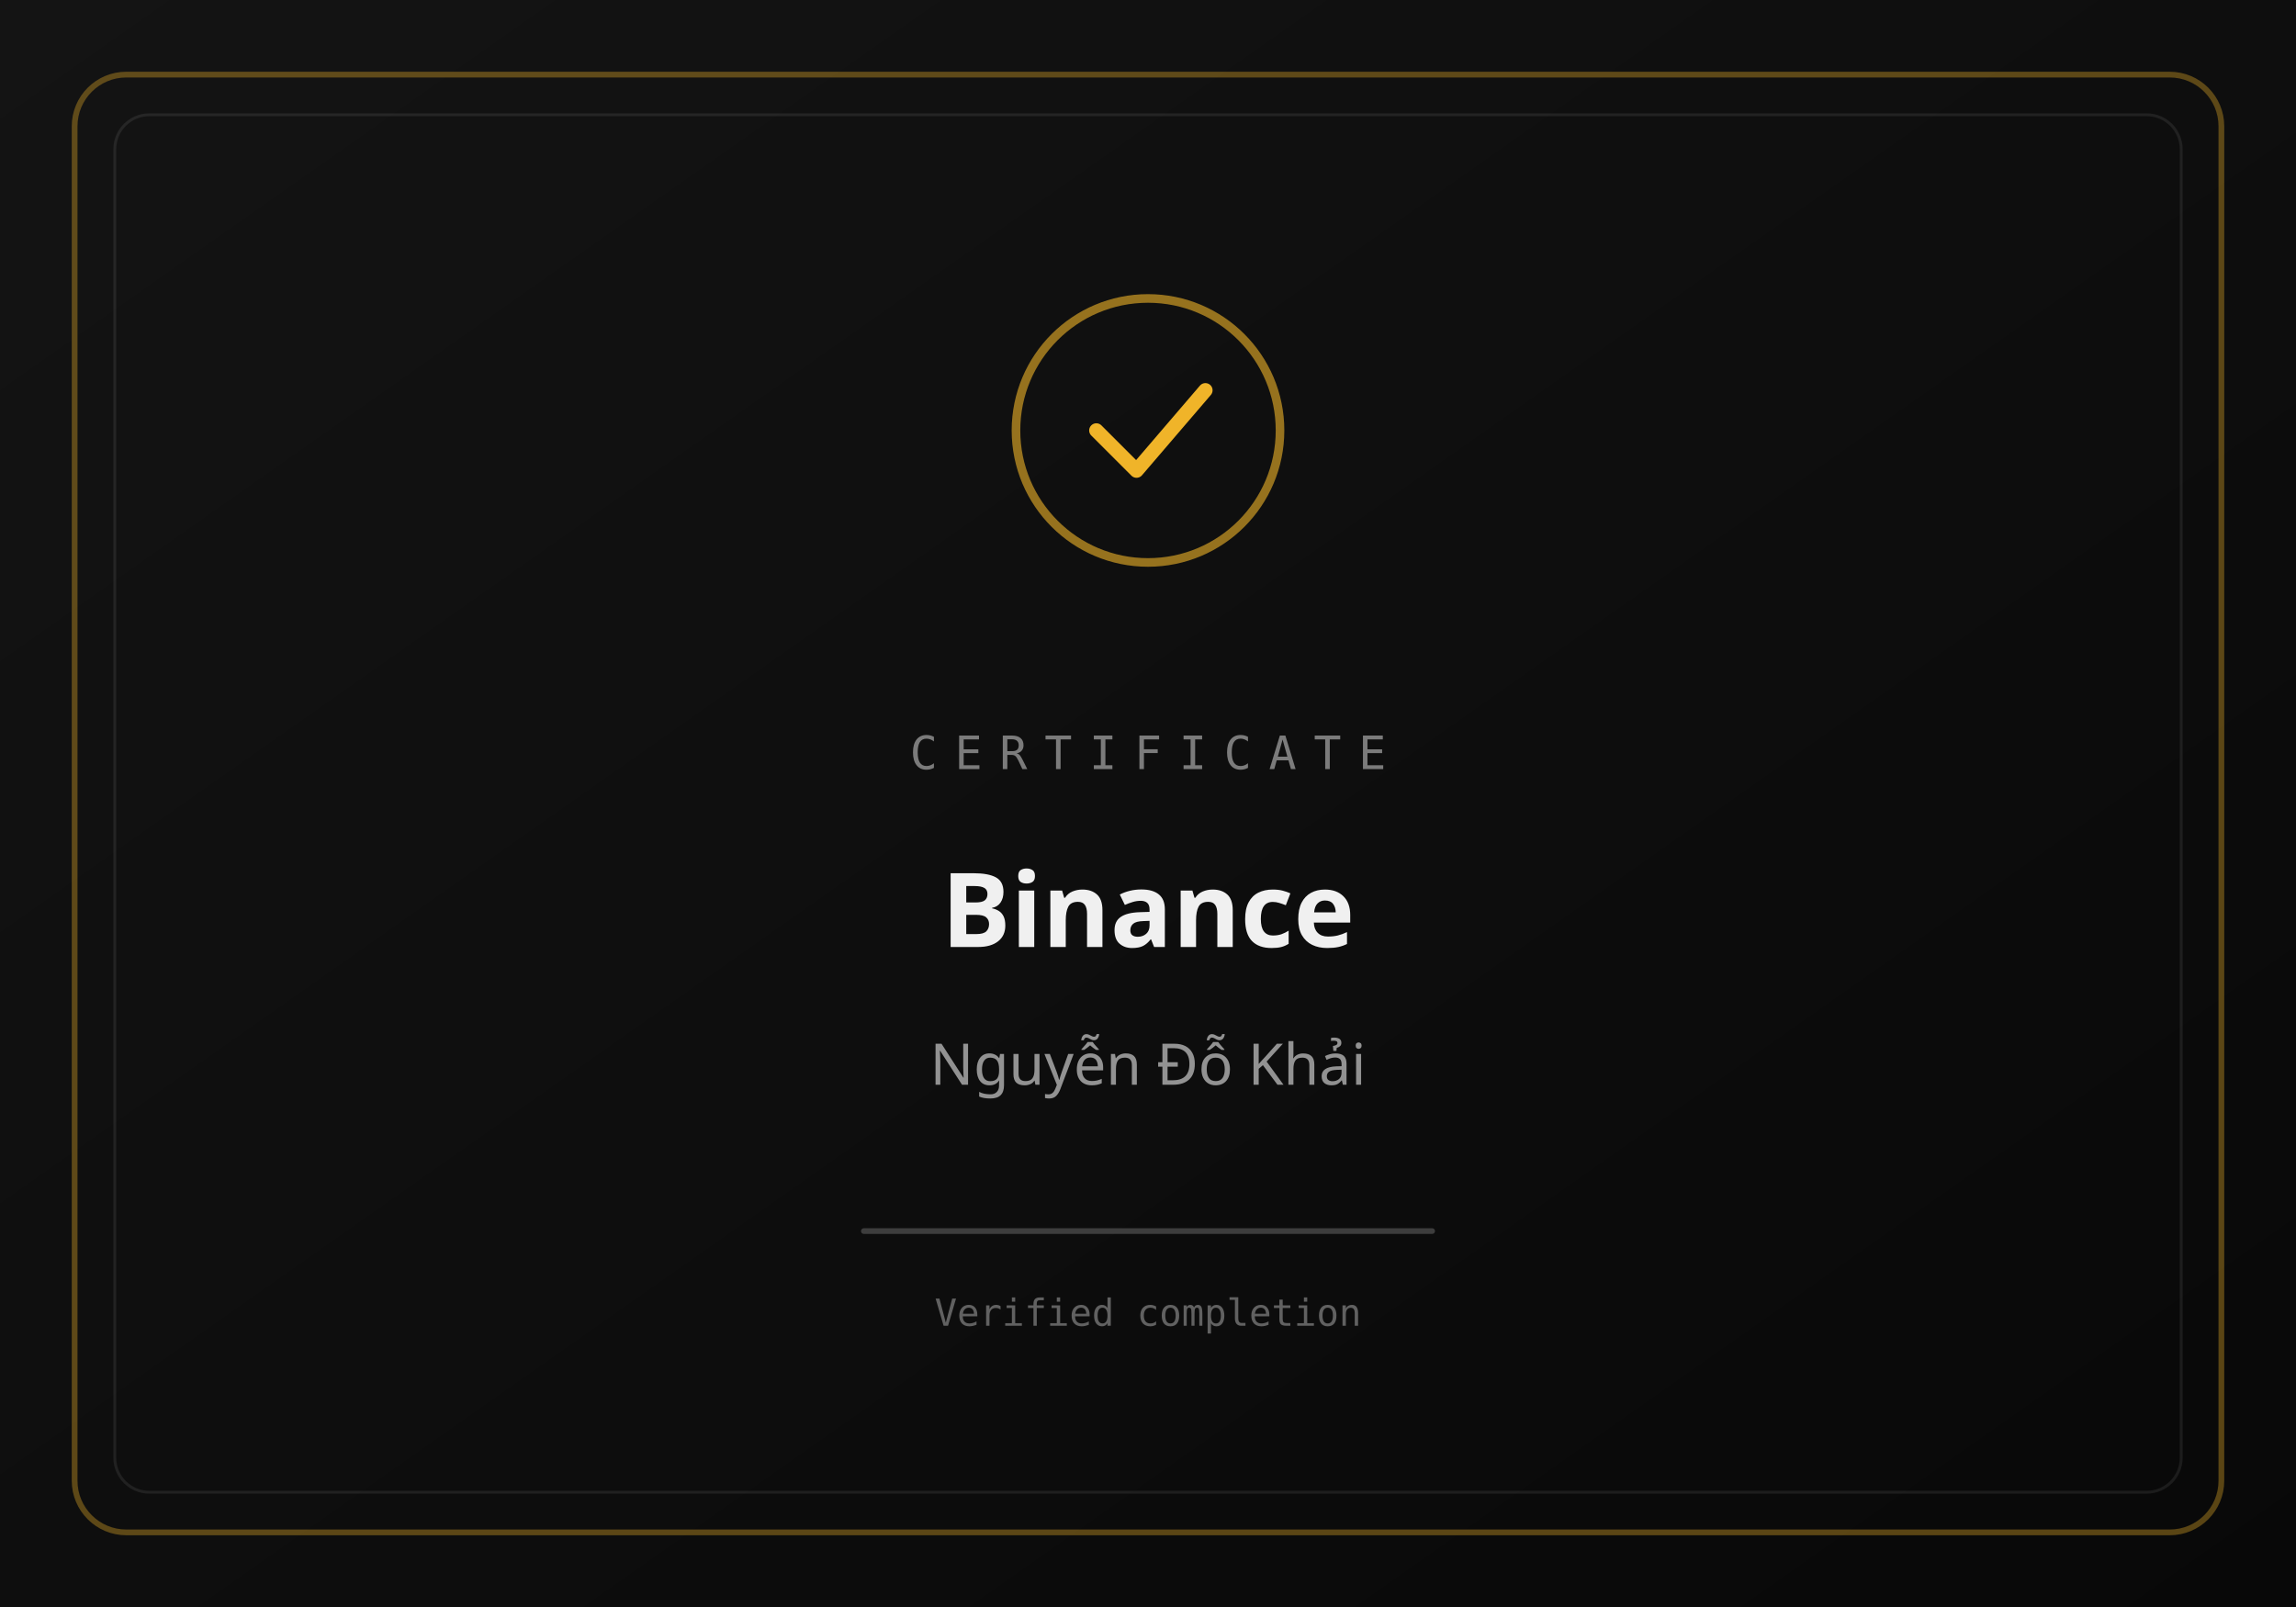
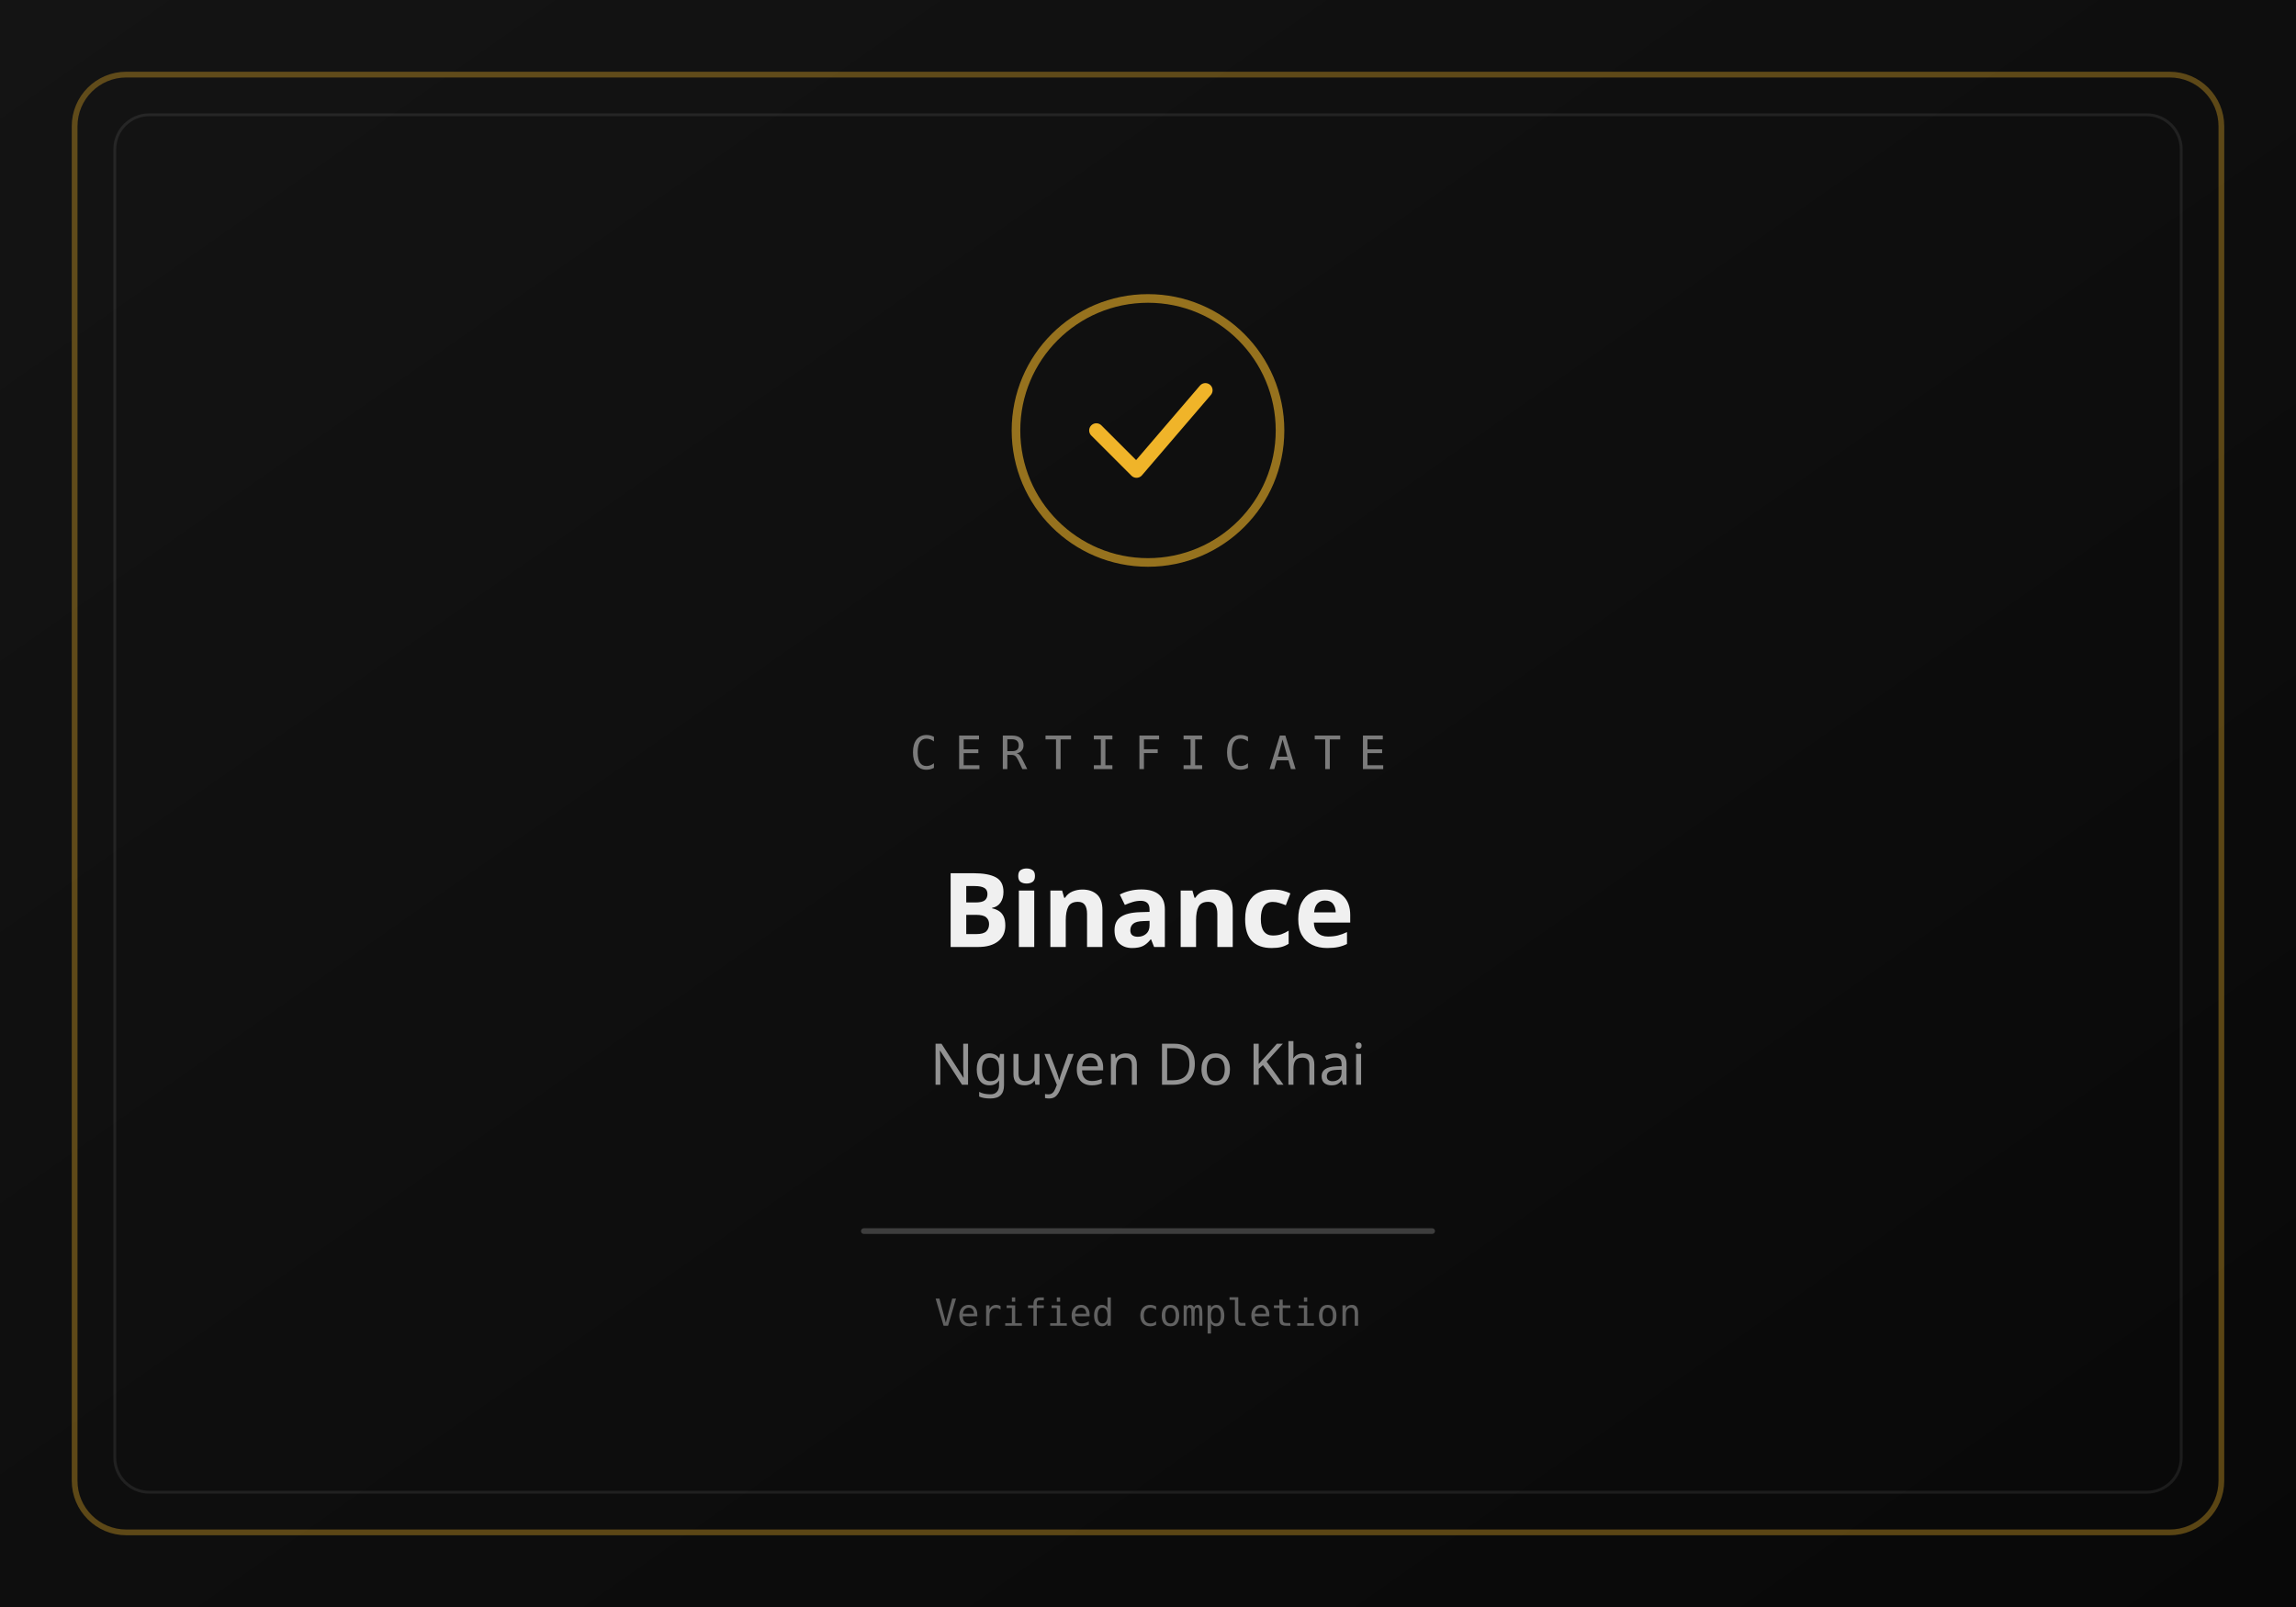
<svg xmlns="http://www.w3.org/2000/svg" width="800" height="560" viewBox="0 0 800 560" role="img" aria-label="Binance certificate">
  <defs>
    <linearGradient id="c0" x1="0" y1="0" x2="1" y2="1">
      <stop offset="0%" stop-color="#141414" />
      <stop offset="100%" stop-color="#080808" />
    </linearGradient>
  </defs>
  <rect width="800" height="560" fill="url(#c0)" />
  <rect x="26" y="26" width="748" height="508" rx="18" fill="none" stroke="#f0b429" stroke-opacity="0.35" stroke-width="2" />
  <rect x="40" y="40" width="720" height="480" rx="12" fill="none" stroke="#ffffff" stroke-opacity="0.08" />
  <circle cx="400" cy="150" r="46" fill="none" stroke="#f0b429" stroke-opacity="0.6" stroke-width="3" />
  <path d="M382 150l14 14 24-28" fill="none" stroke="#f0b429" stroke-width="5" stroke-linecap="round" stroke-linejoin="round" />
  <text x="400" y="268" text-anchor="middle" font-family="DM Mono, Consolas, monospace" font-size="16" fill="#ffffff" opacity="0.45" letter-spacing="6">CERTIFICATE</text>
  <text x="400" y="330" text-anchor="middle" font-family="Syne, Segoe UI, sans-serif" font-size="36" font-weight="700" fill="#f0f0f0">Binance</text>
-   <text x="400" y="378" text-anchor="middle" font-family="Syne, Segoe UI, sans-serif" font-size="20" fill="#ffffff" opacity="0.55">Nguyễn Đỗ Khải</text>
+   <text x="400" y="378" text-anchor="middle" font-family="Syne, Segoe UI, sans-serif" font-size="20" fill="#ffffff" opacity="0.55">Nguyen Do Khai</text>
  <rect x="300" y="428" width="200" height="2" rx="1" fill="#ffffff" opacity="0.2" />
  <text x="400" y="462" text-anchor="middle" font-family="DM Mono, Consolas, monospace" font-size="13" fill="#ffffff" opacity="0.35">Verified completion</text>
</svg>
